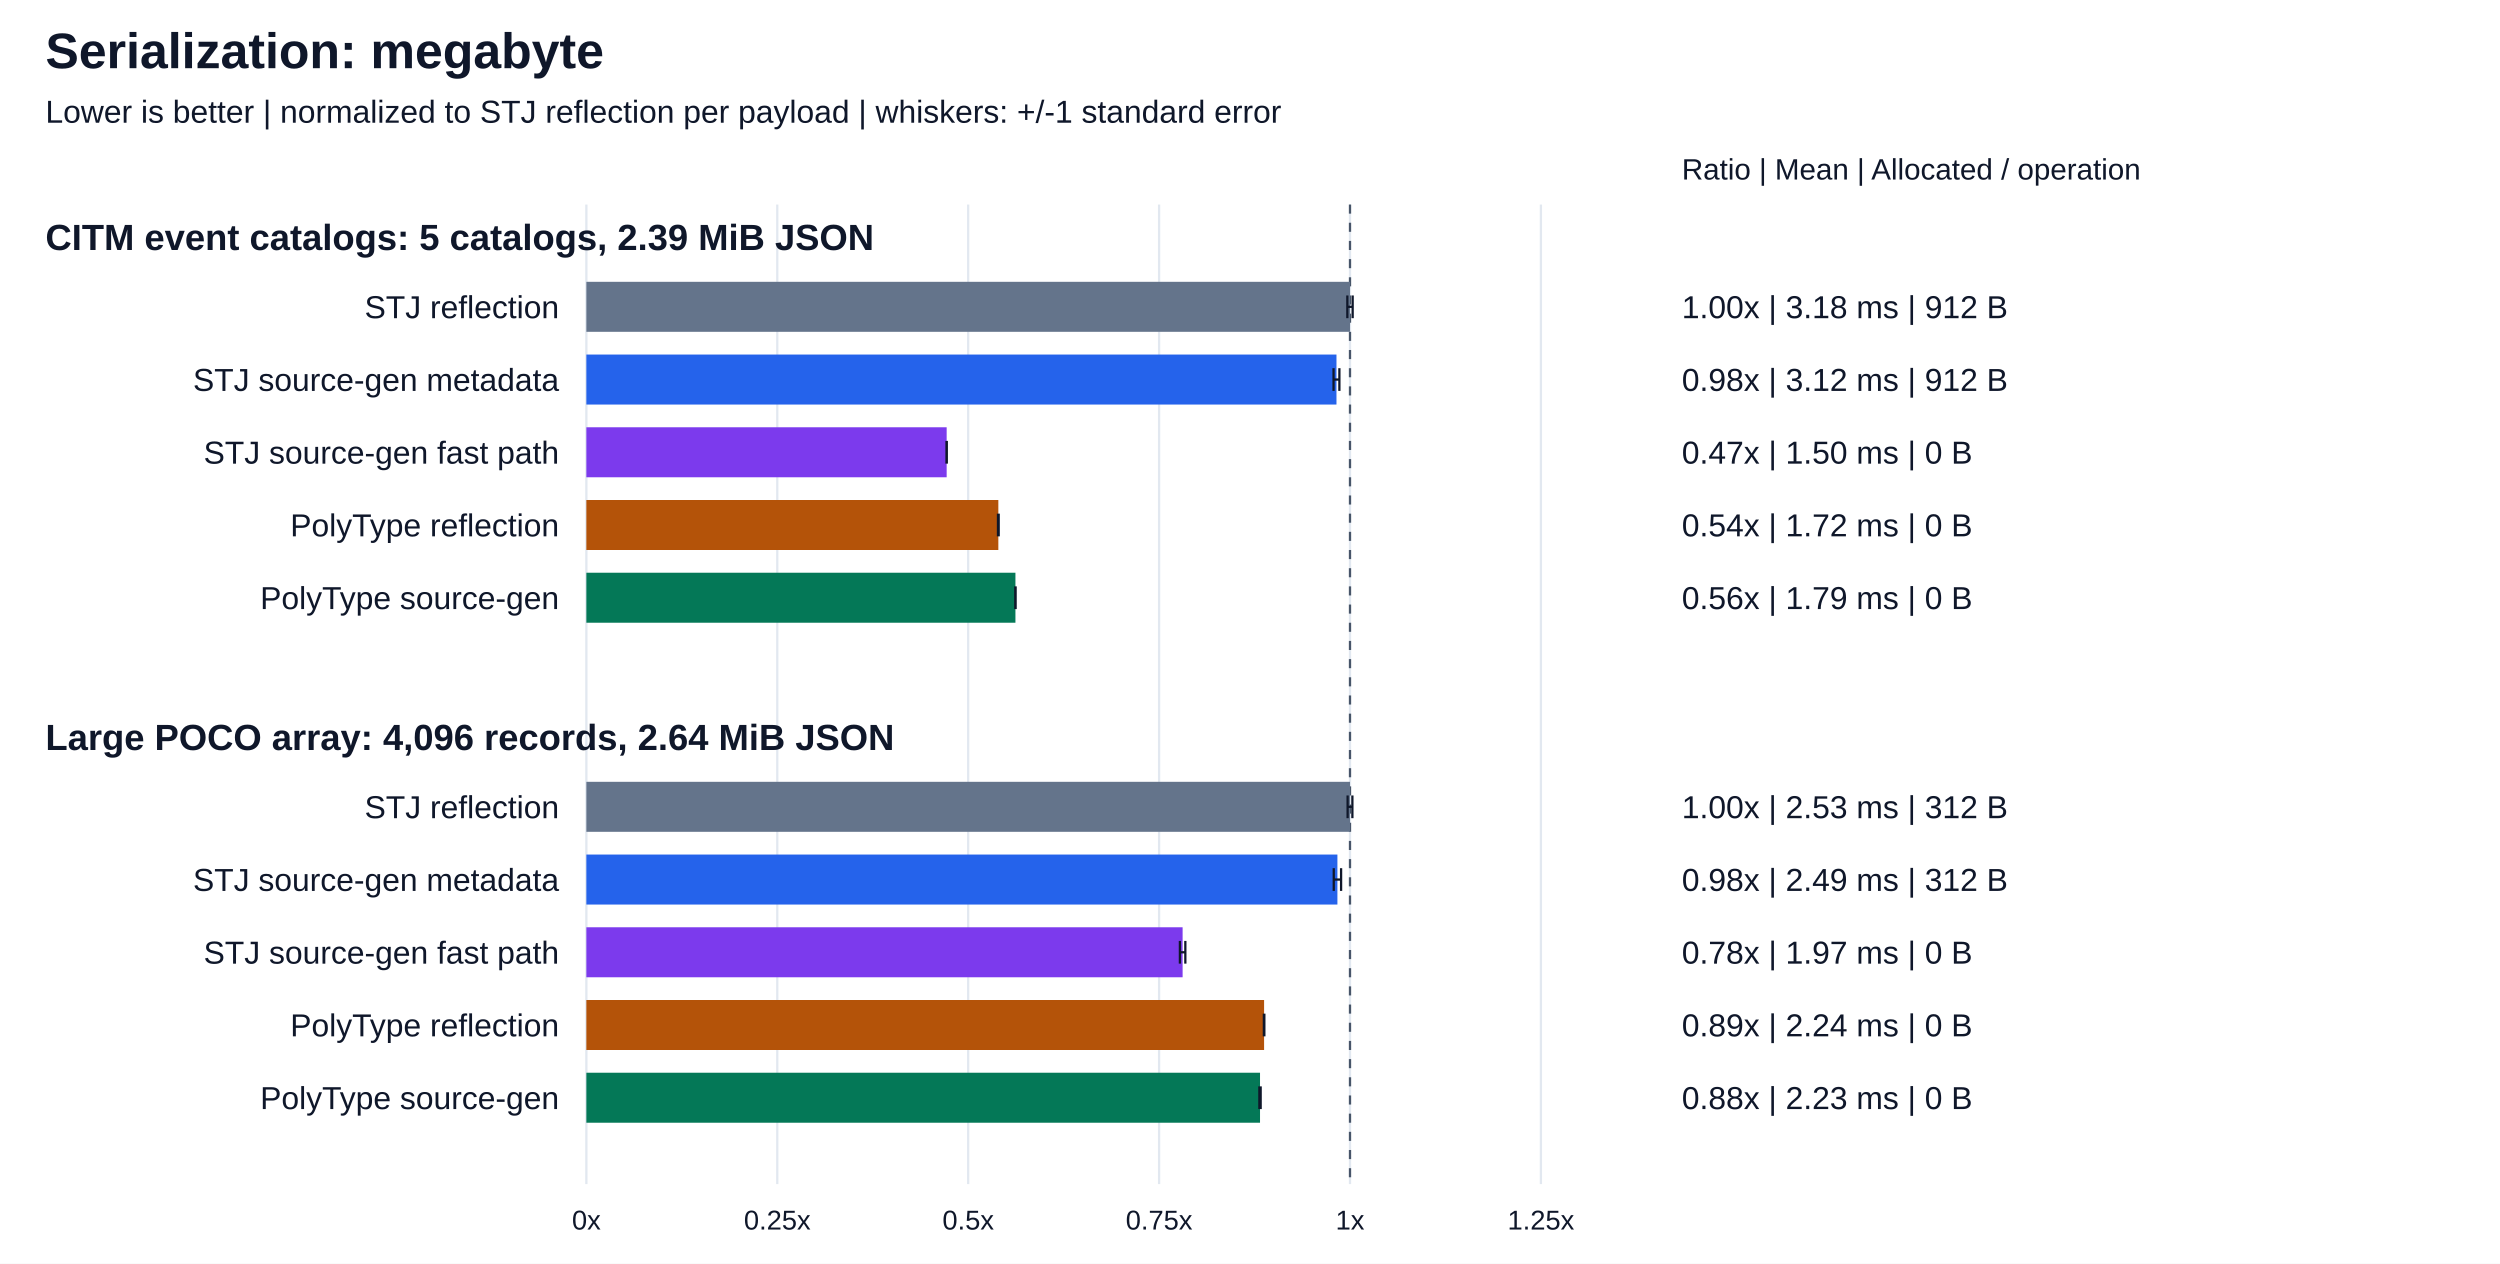
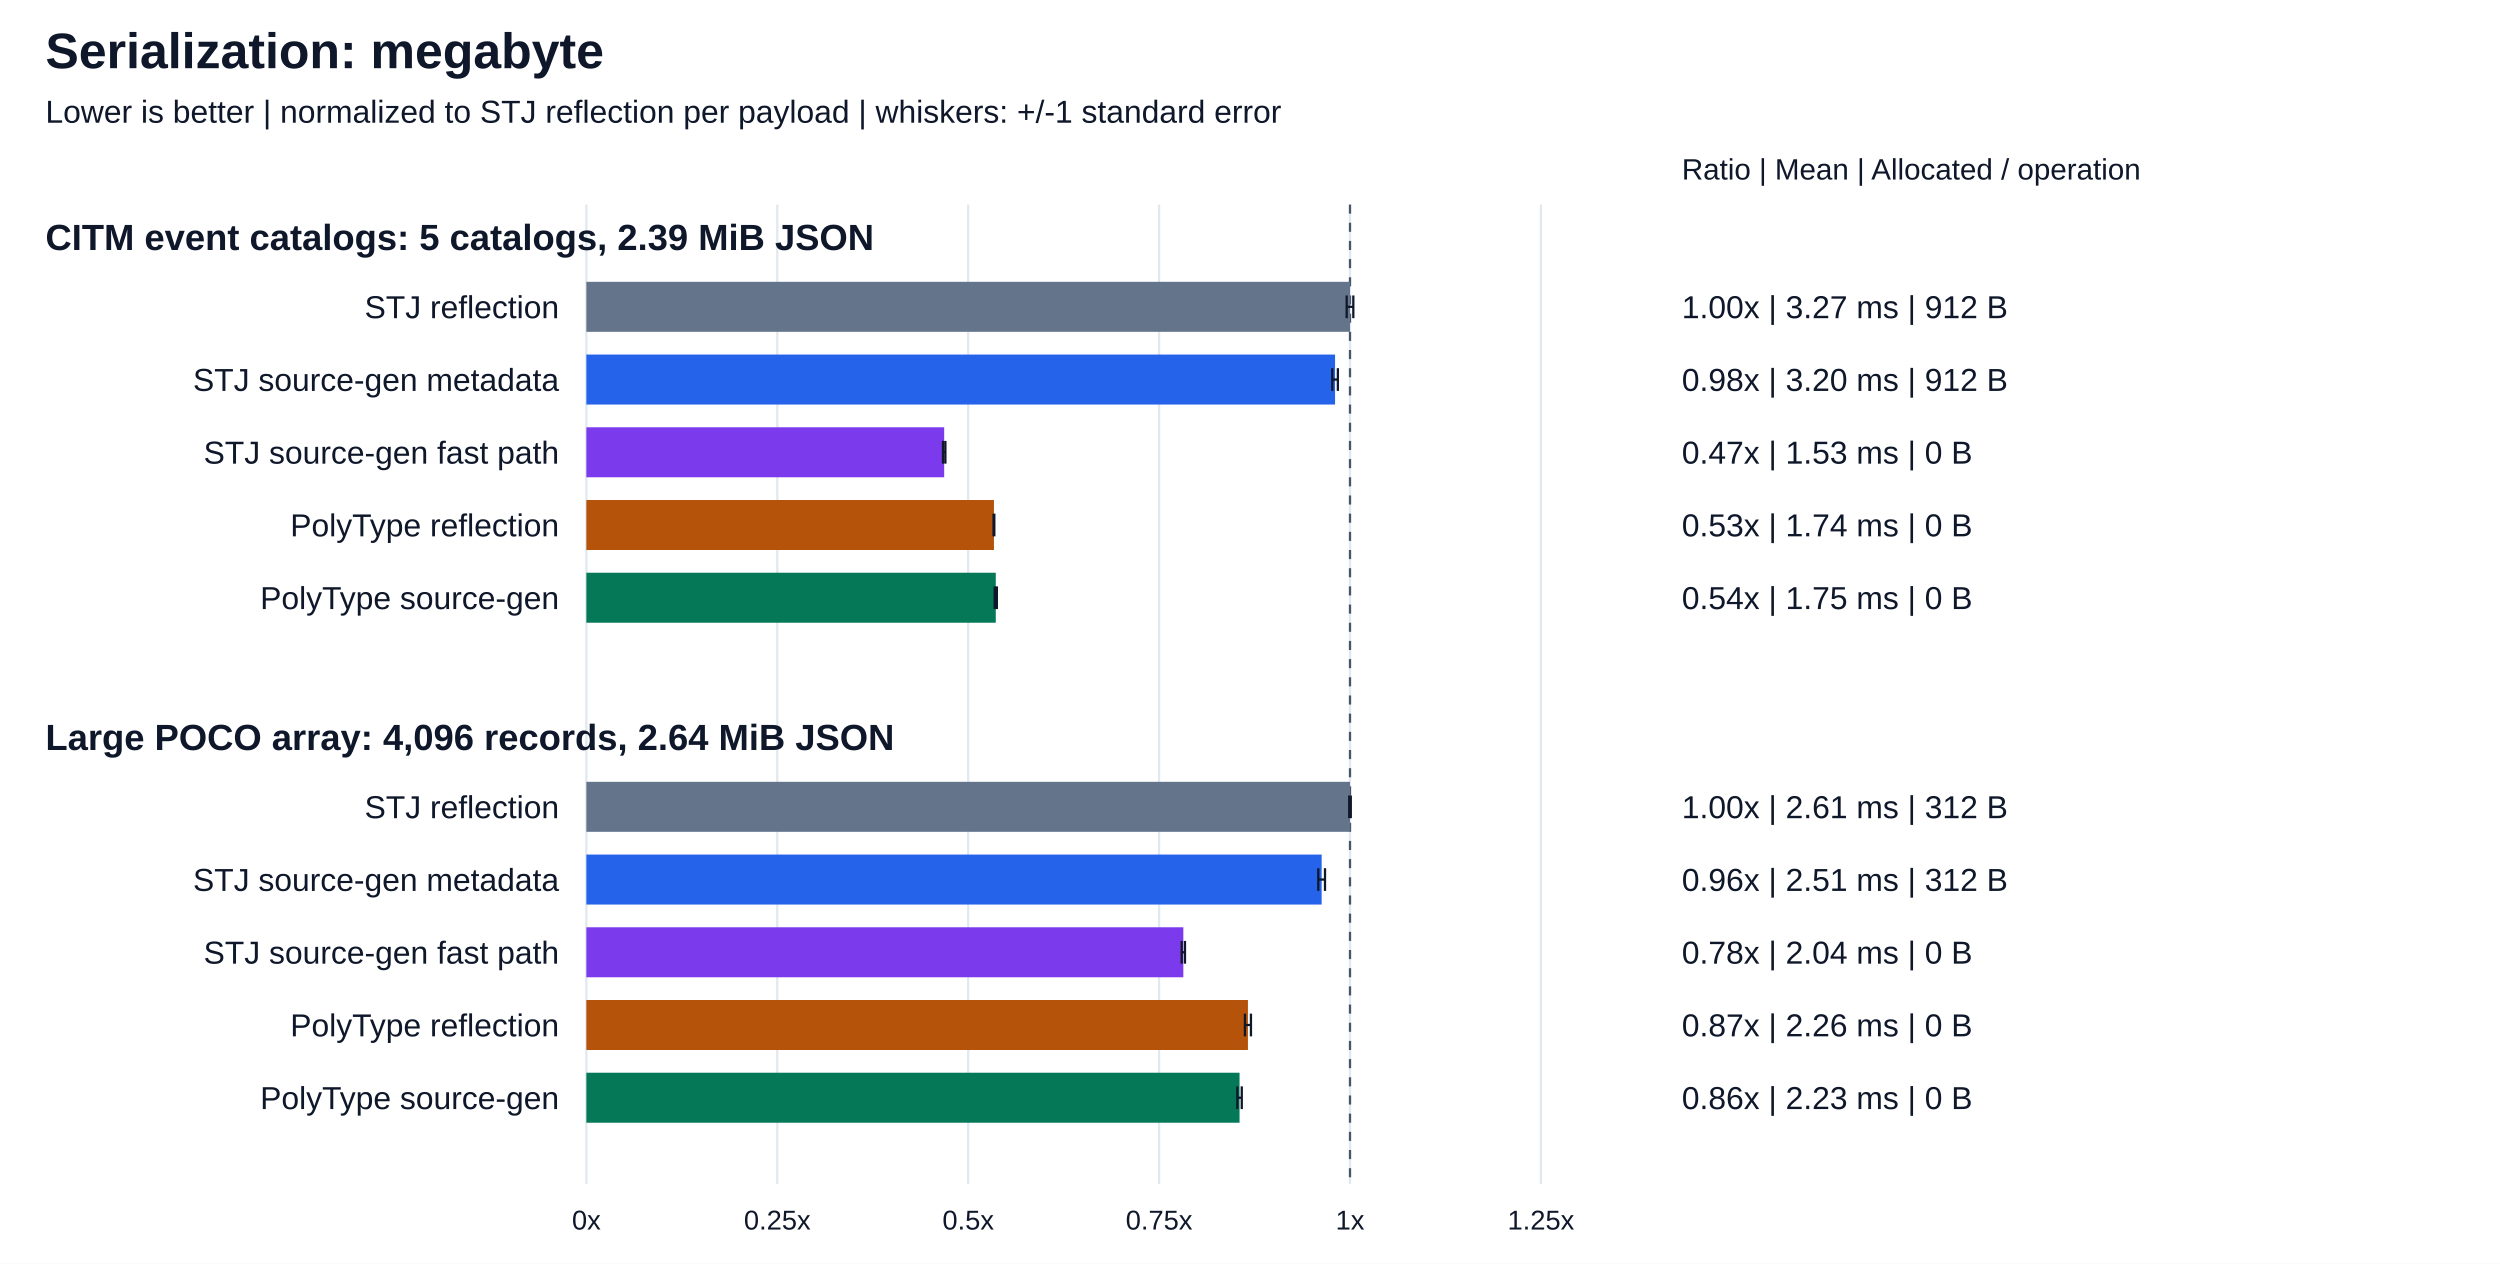
<svg xmlns="http://www.w3.org/2000/svg" width="1100" height="556" viewBox="0 0 1100 556" role="img" aria-labelledby="title desc">
  <rect width="100%" height="100%" fill="#ffffff" />
  <g font-family="Arial, sans-serif" font-size="14" fill="#0f172a">
    <text x="20" y="30" font-size="22" font-weight="bold">Serialization: megabyte</text>
    <text x="20" y="54">Lower is better | normalized to STJ reflection per payload | whiskers: +/-1 standard error</text>
    <text x="740" y="79" font-size="13">Ratio | Mean | Allocated / operation</text>
    <line x1="258.00" y1="90" x2="258.00" y2="521" stroke="#e2e8f0" />
    <text x="258.00" y="541" text-anchor="middle" font-size="12">0x</text>
    <line x1="342.00" y1="90" x2="342.00" y2="521" stroke="#e2e8f0" />
    <text x="342.00" y="541" text-anchor="middle" font-size="12">0.25x</text>
    <line x1="426.00" y1="90" x2="426.00" y2="521" stroke="#e2e8f0" />
    <text x="426.00" y="541" text-anchor="middle" font-size="12">0.5x</text>
    <line x1="510.00" y1="90" x2="510.00" y2="521" stroke="#e2e8f0" />
    <text x="510.00" y="541" text-anchor="middle" font-size="12">0.75x</text>
    <line x1="594.00" y1="90" x2="594.00" y2="521" stroke="#e2e8f0" />
    <text x="594.00" y="541" text-anchor="middle" font-size="12">1x</text>
    <line x1="678.00" y1="90" x2="678.00" y2="521" stroke="#e2e8f0" />
    <text x="678.00" y="541" text-anchor="middle" font-size="12">1.25x</text>
    <line x1="594.00" y1="90" x2="594.00" y2="521" stroke="#475569" stroke-dasharray="4 4" />
    <text x="20" y="110" font-weight="bold" font-size="16">CITM event catalogs: 5 catalogs, 2.39 MiB JSON</text>
    <text x="246" y="140" text-anchor="end">STJ reflection</text>
    <rect x="258" y="124" width="336.00" height="22" fill="#64748b" />
-     <path d="M 592.83 135 H 595.17 M 592.83 130 V 140 M 595.17 130 V 140" stroke="#0f172a" fill="none" />
-     <text x="740" y="140">1.00x | 3.18 ms | 912 B</text>
+     <path d="M 592.54 135 H 595.46 M 592.54 130 V 140 M 595.46 130 V 140" stroke="#0f172a" fill="none" />
+     <text x="740" y="140">1.00x | 3.27 ms | 912 B</text>
    <text x="246" y="172" text-anchor="end">STJ source-gen metadata</text>
-     <rect x="258" y="156" width="330.05" height="22" fill="#2563eb" />
-     <path d="M 586.76 167 H 589.33 M 586.76 162 V 172 M 589.33 162 V 172" stroke="#0f172a" fill="none" />
-     <text x="740" y="172">0.98x | 3.12 ms | 912 B</text>
+     <rect x="258" y="156" width="329.43" height="22" fill="#2563eb" />
+     <path d="M 586.21 167 H 588.66 M 586.21 162 V 172 M 588.66 162 V 172" stroke="#0f172a" fill="none" />
+     <text x="740" y="172">0.98x | 3.20 ms | 912 B</text>
    <text x="246" y="204" text-anchor="end">STJ source-gen fast path</text>
-     <rect x="258" y="188" width="158.53" height="22" fill="#7c3aed" />
-     <path d="M 416.47 199 H 416.59 M 416.47 194 V 204 M 416.59 194 V 204" stroke="#0f172a" fill="none" />
-     <text x="740" y="204">0.47x | 1.50 ms | 0 B</text>
+     <rect x="258" y="188" width="157.44" height="22" fill="#7c3aed" />
+     <path d="M 414.91 199 H 415.97 M 414.91 194 V 204 M 415.97 194 V 204" stroke="#0f172a" fill="none" />
+     <text x="740" y="204">0.47x | 1.53 ms | 0 B</text>
    <text x="246" y="236" text-anchor="end">PolyType reflection</text>
-     <rect x="258" y="220" width="181.27" height="22" fill="#b45309" />
-     <path d="M 439.11 231 H 439.42 M 439.11 226 V 236 M 439.42 226 V 236" stroke="#0f172a" fill="none" />
-     <text x="740" y="236">0.54x | 1.72 ms | 0 B</text>
+     <rect x="258" y="220" width="179.34" height="22" fill="#b45309" />
+     <path d="M 437.17 231 H 437.50 M 437.17 226 V 236 M 437.50 226 V 236" stroke="#0f172a" fill="none" />
+     <text x="740" y="236">0.53x | 1.74 ms | 0 B</text>
    <text x="246" y="268" text-anchor="end">PolyType source-gen</text>
-     <rect x="258" y="252" width="188.79" height="22" fill="#047857" />
-     <path d="M 446.72 263 H 446.87 M 446.72 258 V 268 M 446.87 258 V 268" stroke="#0f172a" fill="none" />
-     <text x="740" y="268">0.56x | 1.79 ms | 0 B</text>
+     <rect x="258" y="252" width="180.14" height="22" fill="#047857" />
+     <path d="M 437.65 263 H 438.62 M 437.65 258 V 268 M 438.62 258 V 268" stroke="#0f172a" fill="none" />
+     <text x="740" y="268">0.54x | 1.75 ms | 0 B</text>
    <text x="20" y="330" font-weight="bold" font-size="16">Large POCO array: 4,096 records, 2.64 MiB JSON</text>
    <text x="246" y="360" text-anchor="end">STJ reflection</text>
    <rect x="258" y="344" width="336.00" height="22" fill="#64748b" />
-     <path d="M 592.95 355 H 595.05 M 592.95 350 V 360 M 595.05 350 V 360" stroke="#0f172a" fill="none" />
-     <text x="740" y="360">1.00x | 2.53 ms | 312 B</text>
+     <path d="M 593.65 355 H 594.35 M 593.65 350 V 360 M 594.35 350 V 360" stroke="#0f172a" fill="none" />
+     <text x="740" y="360">1.00x | 2.61 ms | 312 B</text>
    <text x="246" y="392" text-anchor="end">STJ source-gen metadata</text>
-     <rect x="258" y="376" width="330.46" height="22" fill="#2563eb" />
-     <path d="M 586.85 387 H 590.08 M 586.85 382 V 392 M 590.08 382 V 392" stroke="#0f172a" fill="none" />
-     <text x="740" y="392">0.98x | 2.49 ms | 312 B</text>
+     <rect x="258" y="376" width="323.53" height="22" fill="#2563eb" />
+     <path d="M 580.05 387 H 583.00 M 580.05 382 V 392 M 583.00 382 V 392" stroke="#0f172a" fill="none" />
+     <text x="740" y="392">0.96x | 2.51 ms | 312 B</text>
    <text x="246" y="424" text-anchor="end">STJ source-gen fast path</text>
-     <rect x="258" y="408" width="262.35" height="22" fill="#7c3aed" />
-     <path d="M 519.15 419 H 521.55 M 519.15 414 V 424 M 521.55 414 V 424" stroke="#0f172a" fill="none" />
-     <text x="740" y="424">0.78x | 1.97 ms | 0 B</text>
+     <rect x="258" y="408" width="262.67" height="22" fill="#7c3aed" />
+     <path d="M 519.94 419 H 521.39 M 519.94 414 V 424 M 521.39 414 V 424" stroke="#0f172a" fill="none" />
+     <text x="740" y="424">0.78x | 2.04 ms | 0 B</text>
    <text x="246" y="456" text-anchor="end">PolyType reflection</text>
-     <rect x="258" y="440" width="298.20" height="22" fill="#b45309" />
-     <path d="M 556.10 451 H 556.31 M 556.10 446 V 456 M 556.31 446 V 456" stroke="#0f172a" fill="none" />
-     <text x="740" y="456">0.89x | 2.24 ms | 0 B</text>
+     <rect x="258" y="440" width="291.09" height="22" fill="#b45309" />
+     <path d="M 547.77 451 H 550.42 M 547.77 446 V 456 M 550.42 446 V 456" stroke="#0f172a" fill="none" />
+     <text x="740" y="456">0.87x | 2.26 ms | 0 B</text>
    <text x="246" y="488" text-anchor="end">PolyType source-gen</text>
-     <rect x="258" y="472" width="296.41" height="22" fill="#047857" />
-     <path d="M 554.12 483 H 554.69 M 554.12 478 V 488 M 554.69 478 V 488" stroke="#0f172a" fill="none" />
-     <text x="740" y="488">0.88x | 2.23 ms | 0 B</text>
+     <rect x="258" y="472" width="287.40" height="22" fill="#047857" />
+     <path d="M 544.43 483 H 546.38 M 544.43 478 V 488 M 546.38 478 V 488" stroke="#0f172a" fill="none" />
+     <text x="740" y="488">0.86x | 2.23 ms | 0 B</text>
  </g>
</svg>
